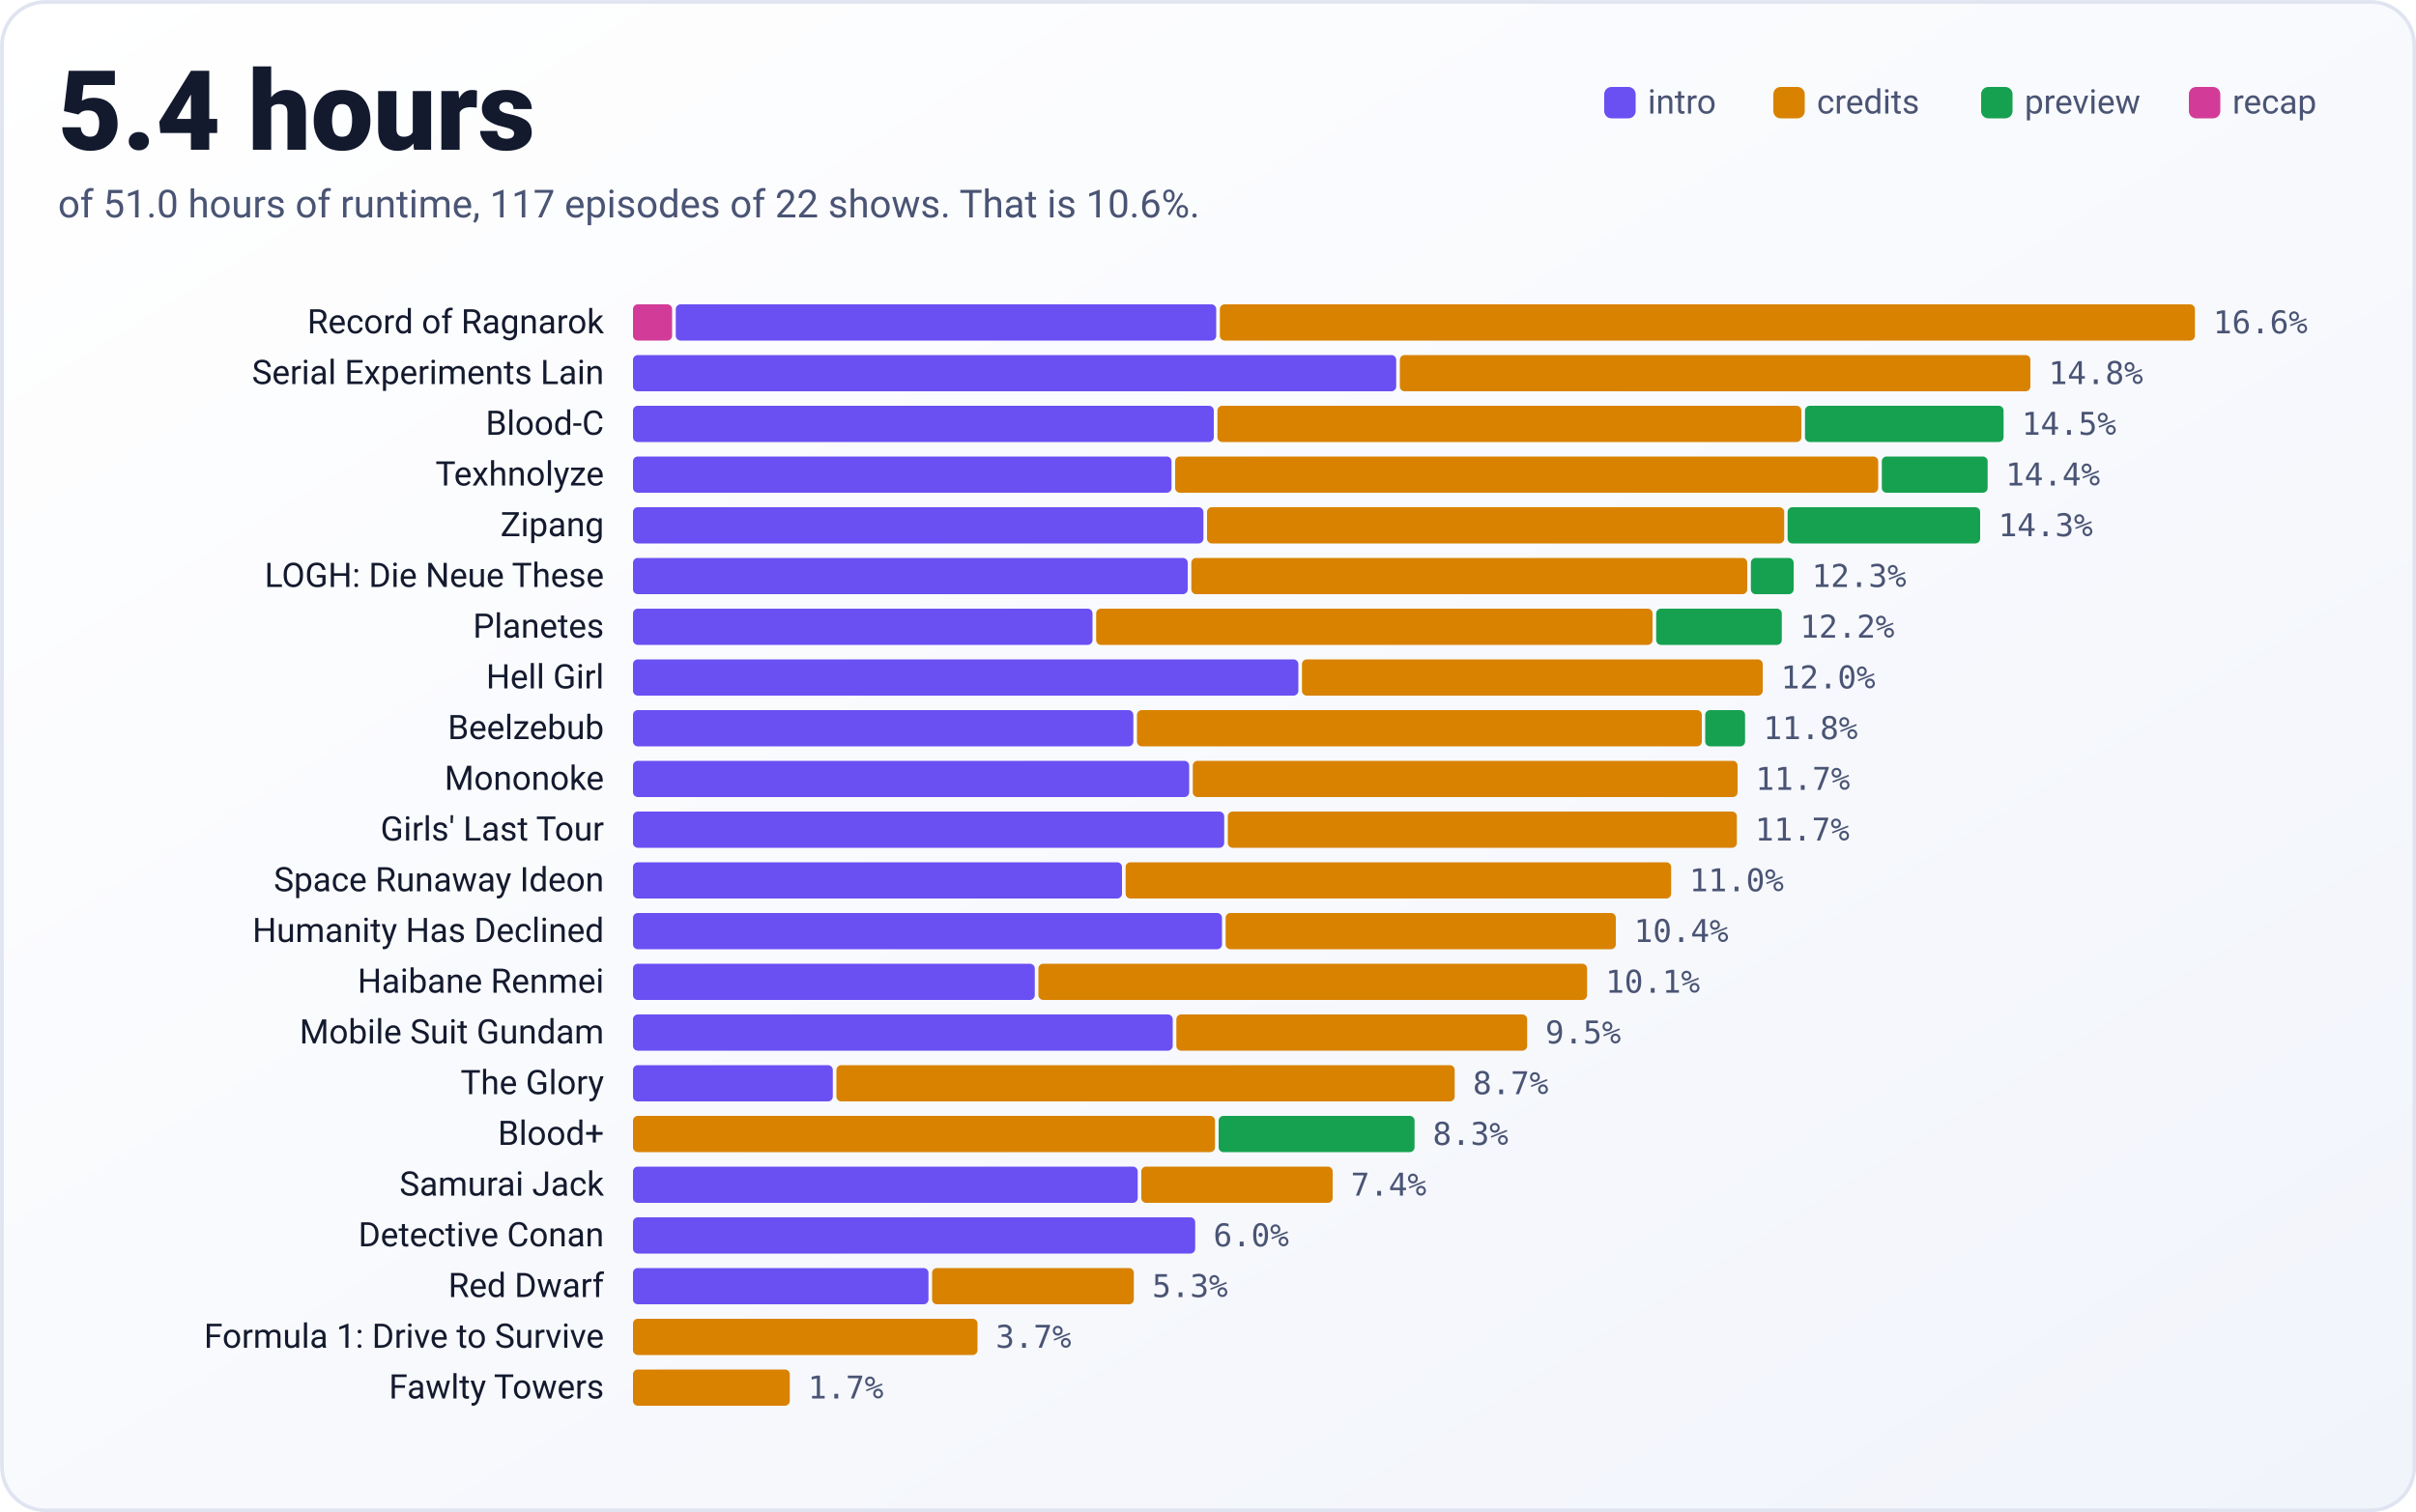
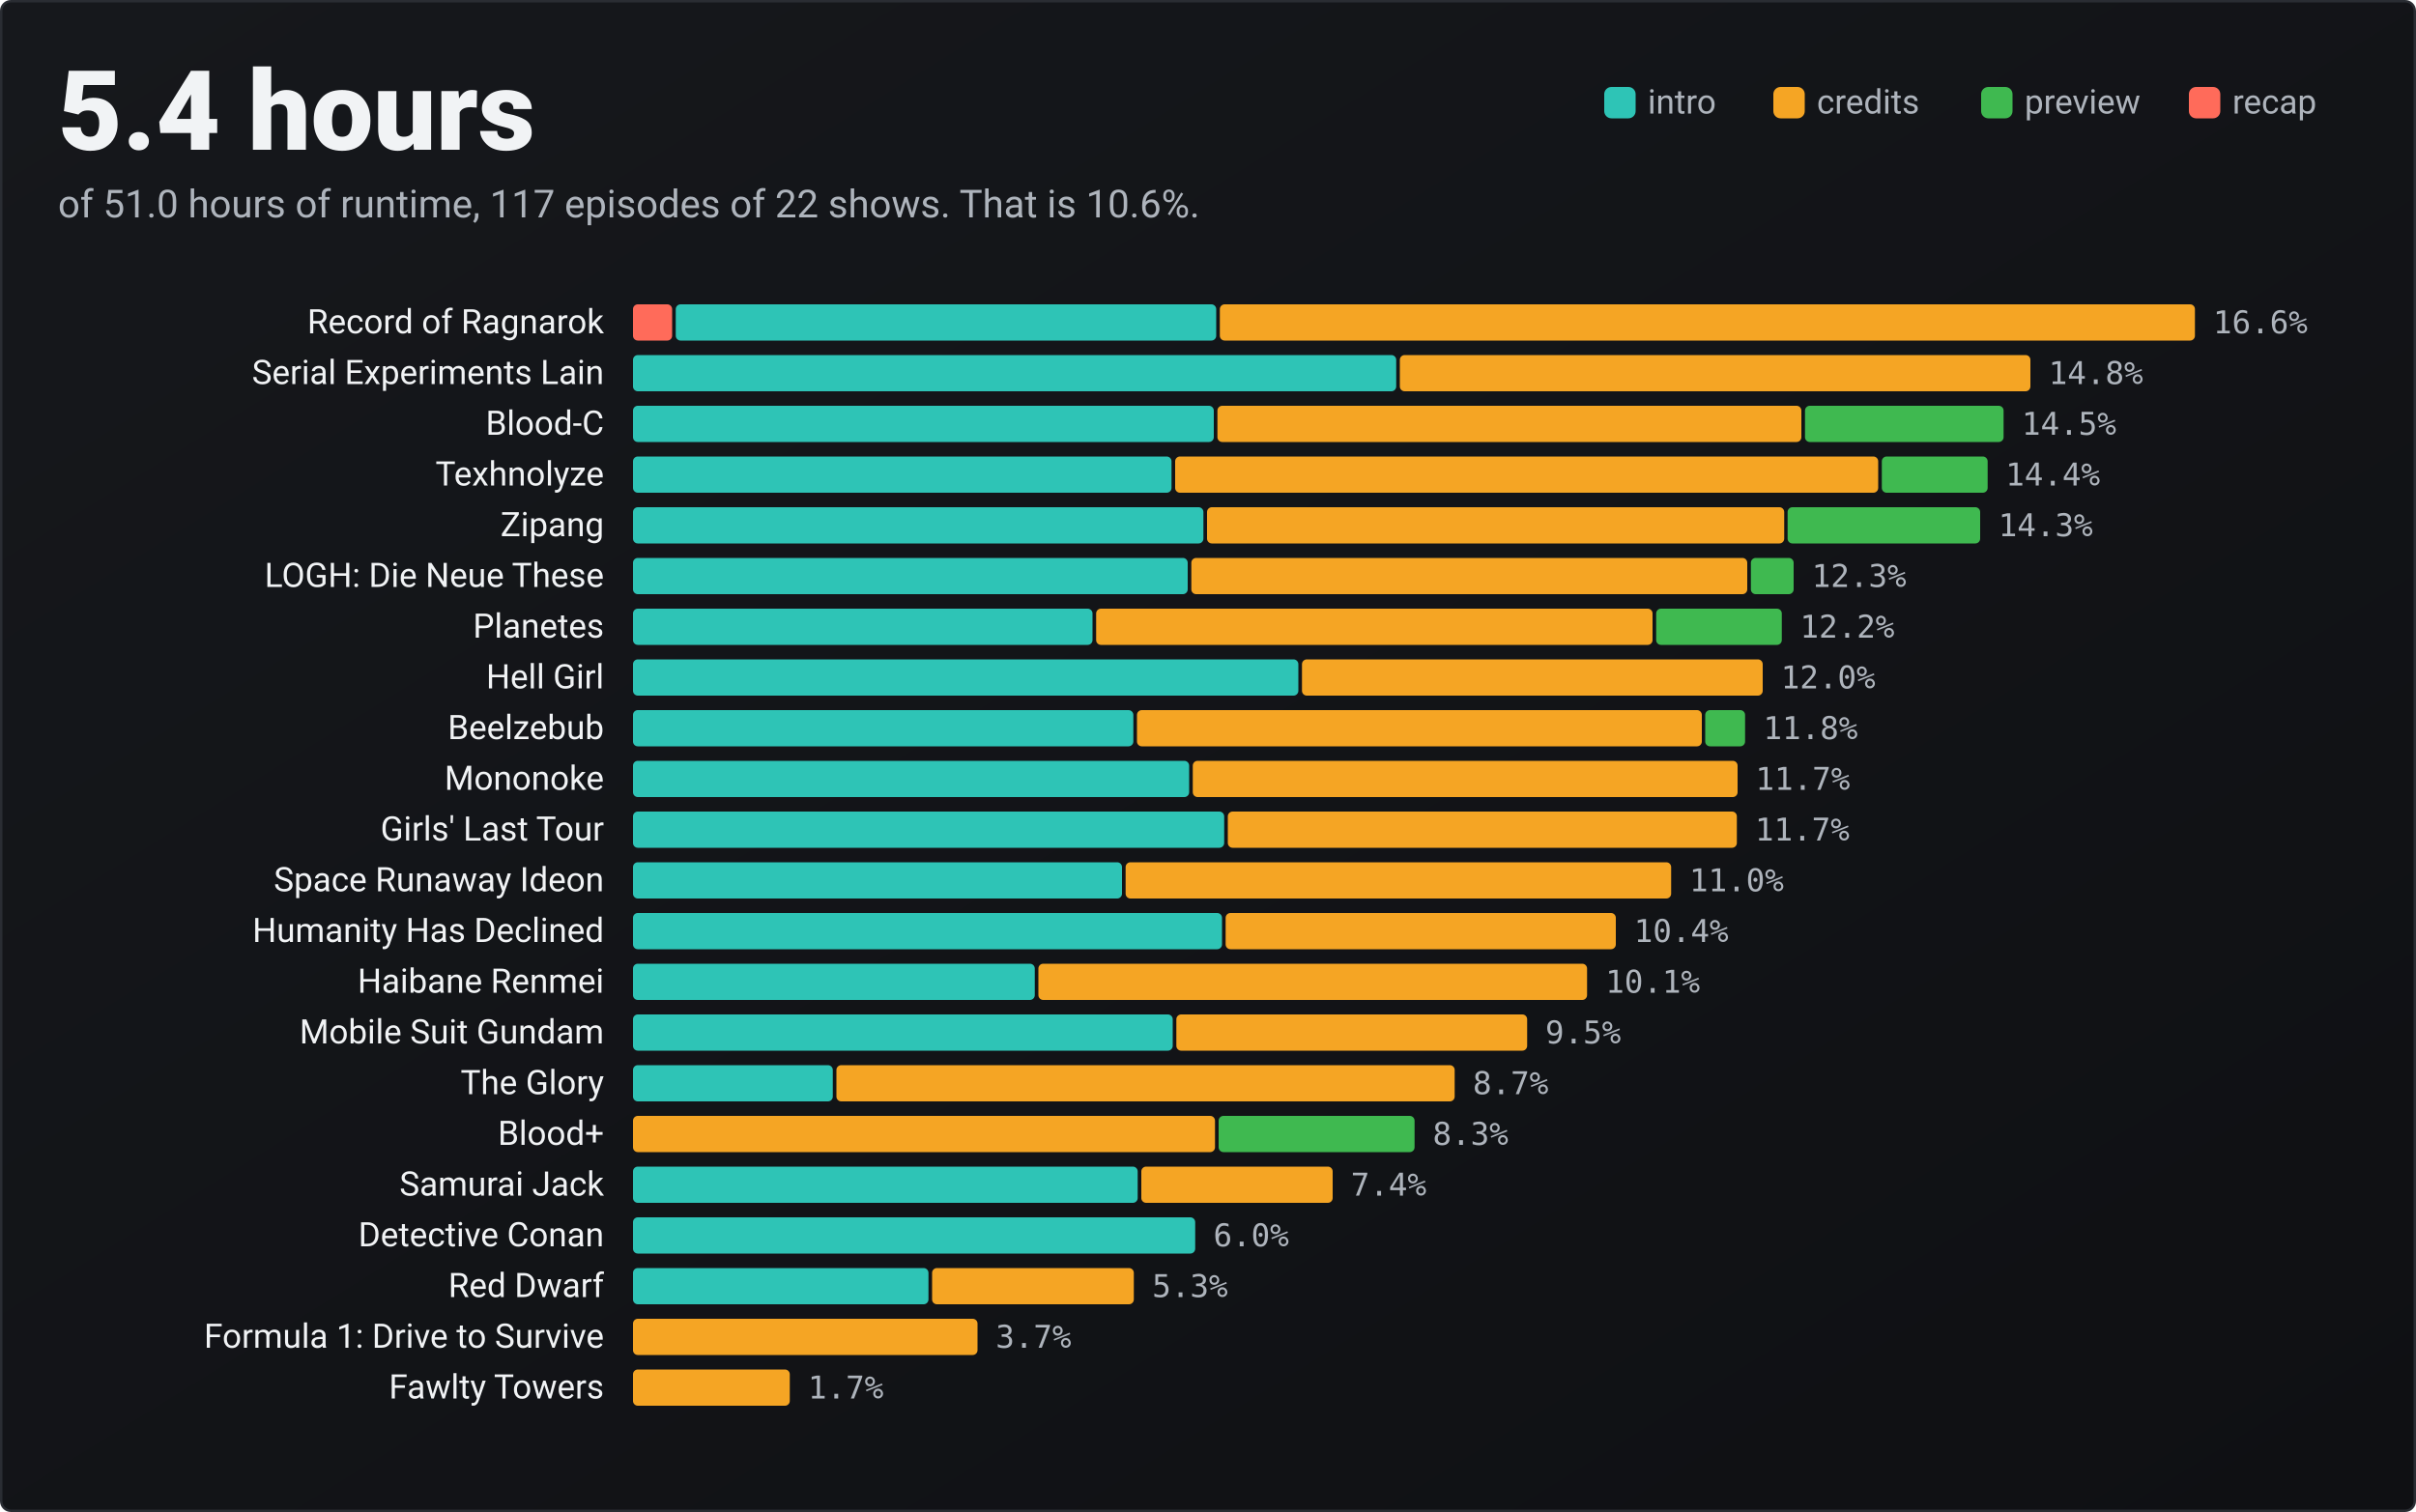
<svg xmlns="http://www.w3.org/2000/svg" viewBox="0 0 1000 626" width="1000" height="626" role="img" aria-label="Time given back per show">
  <defs>
    <linearGradient id="bg" x1="0" y1="0" x2="1" y2="1">
-       <stop offset="0" stop-color="#ffffff" />
-       <stop offset="1" stop-color="#f1f4fb" />
+       <stop offset="0" stop-color="#16181c" />
+       <stop offset="1" stop-color="#0f1013" />
    </linearGradient>
  </defs>
-   <rect x="0.8" y="0.8" width="998.5" height="624.5" fill="url(#bg)" rx="18" stroke="#dfe4f0" stroke-width="1.5" />
-   <text x="24.0" y="62.0" font-size="46" fill="#141a2e" text-anchor="start" font-weight="800" font-family="ui-sans-serif,-apple-system,'Segoe UI',Roboto,Helvetica,Arial,sans-serif">5.4 hours</text>
-   <text x="24.0" y="90.0" font-size="16" fill="#4a5474" text-anchor="start" font-weight="400" font-family="ui-sans-serif,-apple-system,'Segoe UI',Roboto,Helvetica,Arial,sans-serif">of 51.0 hours of runtime, 117 episodes of 22 shows. That is 10.6%.</text>
-   <rect x="906.0" y="36.0" width="13.0" height="13.0" fill="#d23c98" rx="3" />
-   <text x="924.0" y="47.0" font-size="14" fill="#4a5474" text-anchor="start" font-weight="400" font-family="ui-sans-serif,-apple-system,'Segoe UI',Roboto,Helvetica,Arial,sans-serif">recap</text>
-   <rect x="820.0" y="36.0" width="13.0" height="13.0" fill="#16a150" rx="3" />
-   <text x="838.0" y="47.0" font-size="14" fill="#4a5474" text-anchor="start" font-weight="400" font-family="ui-sans-serif,-apple-system,'Segoe UI',Roboto,Helvetica,Arial,sans-serif">preview</text>
-   <rect x="734.0" y="36.0" width="13.0" height="13.0" fill="#d98200" rx="3" />
-   <text x="752.0" y="47.0" font-size="14" fill="#4a5474" text-anchor="start" font-weight="400" font-family="ui-sans-serif,-apple-system,'Segoe UI',Roboto,Helvetica,Arial,sans-serif">credits</text>
-   <rect x="664.0" y="36.0" width="13.0" height="13.0" fill="#6a4ff2" rx="3" />
-   <text x="682.0" y="47.0" font-size="14" fill="#4a5474" text-anchor="start" font-weight="400" font-family="ui-sans-serif,-apple-system,'Segoe UI',Roboto,Helvetica,Arial,sans-serif">intro</text>
-   <text x="250.0" y="138.0" font-size="14" fill="#141a2e" text-anchor="end" font-weight="400" font-family="ui-sans-serif,-apple-system,'Segoe UI',Roboto,Helvetica,Arial,sans-serif">Record of Ragnarok</text>
-   <rect x="262.0" y="126.0" width="16.2" height="15.0" fill="#d23c98" rx="2" />
-   <rect x="279.7" y="126.0" width="223.7" height="15.0" fill="#6a4ff2" rx="2" />
-   <rect x="504.9" y="126.0" width="403.6" height="15.0" fill="#d98200" rx="2" />
-   <text x="916.0" y="138.0" font-size="13" fill="#4a5474" text-anchor="start" font-weight="400" font-family="ui-monospace,'SF Mono','Cascadia Mono',Consolas,Menlo,monospace">16.6%</text>
-   <text x="250.0" y="159.0" font-size="14" fill="#141a2e" text-anchor="end" font-weight="400" font-family="ui-sans-serif,-apple-system,'Segoe UI',Roboto,Helvetica,Arial,sans-serif">Serial Experiments Lain</text>
-   <rect x="262.0" y="147.0" width="315.9" height="15.0" fill="#6a4ff2" rx="2" />
-   <rect x="579.4" y="147.0" width="261.0" height="15.0" fill="#d98200" rx="2" />
-   <text x="847.9" y="159.0" font-size="13" fill="#4a5474" text-anchor="start" font-weight="400" font-family="ui-monospace,'SF Mono','Cascadia Mono',Consolas,Menlo,monospace">14.8%</text>
-   <text x="250.0" y="180.0" font-size="14" fill="#141a2e" text-anchor="end" font-weight="400" font-family="ui-sans-serif,-apple-system,'Segoe UI',Roboto,Helvetica,Arial,sans-serif">Blood-C</text>
-   <rect x="262.0" y="168.0" width="240.4" height="15.0" fill="#6a4ff2" rx="2" />
-   <rect x="503.9" y="168.0" width="241.7" height="15.0" fill="#d98200" rx="2" />
-   <rect x="747.1" y="168.0" width="82.2" height="15.0" fill="#16a150" rx="2" />
-   <text x="836.8" y="180.0" font-size="13" fill="#4a5474" text-anchor="start" font-weight="400" font-family="ui-monospace,'SF Mono','Cascadia Mono',Consolas,Menlo,monospace">14.5%</text>
-   <text x="250.0" y="201.0" font-size="14" fill="#141a2e" text-anchor="end" font-weight="400" font-family="ui-sans-serif,-apple-system,'Segoe UI',Roboto,Helvetica,Arial,sans-serif">Texhnolyze</text>
-   <rect x="262.0" y="189.0" width="222.9" height="15.0" fill="#6a4ff2" rx="2" />
-   <rect x="486.4" y="189.0" width="291.0" height="15.0" fill="#d98200" rx="2" />
-   <rect x="778.9" y="189.0" width="43.8" height="15.0" fill="#16a150" rx="2" />
-   <text x="830.1" y="201.0" font-size="13" fill="#4a5474" text-anchor="start" font-weight="400" font-family="ui-monospace,'SF Mono','Cascadia Mono',Consolas,Menlo,monospace">14.4%</text>
-   <text x="250.0" y="222.0" font-size="14" fill="#141a2e" text-anchor="end" font-weight="400" font-family="ui-sans-serif,-apple-system,'Segoe UI',Roboto,Helvetica,Arial,sans-serif">Zipang</text>
-   <rect x="262.0" y="210.0" width="236.1" height="15.0" fill="#6a4ff2" rx="2" />
-   <rect x="499.6" y="210.0" width="238.9" height="15.0" fill="#d98200" rx="2" />
-   <rect x="739.9" y="210.0" width="79.7" height="15.0" fill="#16a150" rx="2" />
-   <text x="827.1" y="222.0" font-size="13" fill="#4a5474" text-anchor="start" font-weight="400" font-family="ui-monospace,'SF Mono','Cascadia Mono',Consolas,Menlo,monospace">14.3%</text>
-   <text x="250.0" y="243.0" font-size="14" fill="#141a2e" text-anchor="end" font-weight="400" font-family="ui-sans-serif,-apple-system,'Segoe UI',Roboto,Helvetica,Arial,sans-serif">LOGH: Die Neue These</text>
-   <rect x="262.0" y="231.0" width="229.6" height="15.0" fill="#6a4ff2" rx="2" />
-   <rect x="493.1" y="231.0" width="230.1" height="15.0" fill="#d98200" rx="2" />
-   <rect x="724.7" y="231.0" width="17.7" height="15.0" fill="#16a150" rx="2" />
-   <text x="749.9" y="243.0" font-size="13" fill="#4a5474" text-anchor="start" font-weight="400" font-family="ui-monospace,'SF Mono','Cascadia Mono',Consolas,Menlo,monospace">12.3%</text>
-   <text x="250.0" y="264.0" font-size="14" fill="#141a2e" text-anchor="end" font-weight="400" font-family="ui-sans-serif,-apple-system,'Segoe UI',Roboto,Helvetica,Arial,sans-serif">Planetes</text>
-   <rect x="262.0" y="252.0" width="190.2" height="15.0" fill="#6a4ff2" rx="2" />
-   <rect x="453.7" y="252.0" width="230.3" height="15.0" fill="#d98200" rx="2" />
-   <rect x="685.5" y="252.0" width="52.0" height="15.0" fill="#16a150" rx="2" />
-   <text x="745.0" y="264.0" font-size="13" fill="#4a5474" text-anchor="start" font-weight="400" font-family="ui-monospace,'SF Mono','Cascadia Mono',Consolas,Menlo,monospace">12.2%</text>
-   <text x="250.0" y="285.0" font-size="14" fill="#141a2e" text-anchor="end" font-weight="400" font-family="ui-sans-serif,-apple-system,'Segoe UI',Roboto,Helvetica,Arial,sans-serif">Hell Girl</text>
-   <rect x="262.0" y="273.0" width="275.4" height="15.0" fill="#6a4ff2" rx="2" />
-   <rect x="538.9" y="273.0" width="190.7" height="15.0" fill="#d98200" rx="2" />
-   <text x="737.1" y="285.0" font-size="13" fill="#4a5474" text-anchor="start" font-weight="400" font-family="ui-monospace,'SF Mono','Cascadia Mono',Consolas,Menlo,monospace">12.0%</text>
-   <text x="250.0" y="306.0" font-size="14" fill="#141a2e" text-anchor="end" font-weight="400" font-family="ui-sans-serif,-apple-system,'Segoe UI',Roboto,Helvetica,Arial,sans-serif">Beelzebub</text>
-   <rect x="262.0" y="294.0" width="207.1" height="15.0" fill="#6a4ff2" rx="2" />
-   <rect x="470.6" y="294.0" width="233.8" height="15.0" fill="#d98200" rx="2" />
-   <rect x="705.8" y="294.0" width="16.5" height="15.0" fill="#16a150" rx="2" />
-   <text x="729.8" y="306.0" font-size="13" fill="#4a5474" text-anchor="start" font-weight="400" font-family="ui-monospace,'SF Mono','Cascadia Mono',Consolas,Menlo,monospace">11.8%</text>
-   <text x="250.0" y="327.0" font-size="14" fill="#141a2e" text-anchor="end" font-weight="400" font-family="ui-sans-serif,-apple-system,'Segoe UI',Roboto,Helvetica,Arial,sans-serif">Mononoke</text>
-   <rect x="262.0" y="315.0" width="230.2" height="15.0" fill="#6a4ff2" rx="2" />
-   <rect x="493.7" y="315.0" width="225.5" height="15.0" fill="#d98200" rx="2" />
-   <text x="726.6" y="327.0" font-size="13" fill="#4a5474" text-anchor="start" font-weight="400" font-family="ui-monospace,'SF Mono','Cascadia Mono',Consolas,Menlo,monospace">11.7%</text>
-   <text x="250.0" y="348.0" font-size="14" fill="#141a2e" text-anchor="end" font-weight="400" font-family="ui-sans-serif,-apple-system,'Segoe UI',Roboto,Helvetica,Arial,sans-serif">Girls' Last Tour</text>
-   <rect x="262.0" y="336.0" width="244.7" height="15.0" fill="#6a4ff2" rx="2" />
-   <rect x="508.2" y="336.0" width="210.7" height="15.0" fill="#d98200" rx="2" />
-   <text x="726.4" y="348.0" font-size="13" fill="#4a5474" text-anchor="start" font-weight="400" font-family="ui-monospace,'SF Mono','Cascadia Mono',Consolas,Menlo,monospace">11.7%</text>
-   <text x="250.0" y="369.0" font-size="14" fill="#141a2e" text-anchor="end" font-weight="400" font-family="ui-sans-serif,-apple-system,'Segoe UI',Roboto,Helvetica,Arial,sans-serif">Space Runaway Ideon</text>
-   <rect x="262.0" y="357.0" width="202.4" height="15.0" fill="#6a4ff2" rx="2" />
-   <rect x="465.9" y="357.0" width="225.8" height="15.0" fill="#d98200" rx="2" />
-   <text x="699.2" y="369.0" font-size="13" fill="#4a5474" text-anchor="start" font-weight="400" font-family="ui-monospace,'SF Mono','Cascadia Mono',Consolas,Menlo,monospace">11.0%</text>
-   <text x="250.0" y="390.0" font-size="14" fill="#141a2e" text-anchor="end" font-weight="400" font-family="ui-sans-serif,-apple-system,'Segoe UI',Roboto,Helvetica,Arial,sans-serif">Humanity Has Declined</text>
-   <rect x="262.0" y="378.0" width="243.8" height="15.0" fill="#6a4ff2" rx="2" />
-   <rect x="507.3" y="378.0" width="161.5" height="15.0" fill="#d98200" rx="2" />
-   <text x="676.3" y="390.0" font-size="13" fill="#4a5474" text-anchor="start" font-weight="400" font-family="ui-monospace,'SF Mono','Cascadia Mono',Consolas,Menlo,monospace">10.4%</text>
-   <text x="250.0" y="411.0" font-size="14" fill="#141a2e" text-anchor="end" font-weight="400" font-family="ui-sans-serif,-apple-system,'Segoe UI',Roboto,Helvetica,Arial,sans-serif">Haibane Renmei</text>
-   <rect x="262.0" y="399.0" width="166.3" height="15.0" fill="#6a4ff2" rx="2" />
-   <rect x="429.8" y="399.0" width="227.1" height="15.0" fill="#d98200" rx="2" />
-   <text x="664.5" y="411.0" font-size="13" fill="#4a5474" text-anchor="start" font-weight="400" font-family="ui-monospace,'SF Mono','Cascadia Mono',Consolas,Menlo,monospace">10.1%</text>
-   <text x="250.0" y="432.0" font-size="14" fill="#141a2e" text-anchor="end" font-weight="400" font-family="ui-sans-serif,-apple-system,'Segoe UI',Roboto,Helvetica,Arial,sans-serif">Mobile Suit Gundam</text>
-   <rect x="262.0" y="420.0" width="223.4" height="15.0" fill="#6a4ff2" rx="2" />
-   <rect x="486.9" y="420.0" width="145.2" height="15.0" fill="#d98200" rx="2" />
-   <text x="639.6" y="432.0" font-size="13" fill="#4a5474" text-anchor="start" font-weight="400" font-family="ui-monospace,'SF Mono','Cascadia Mono',Consolas,Menlo,monospace">9.5%</text>
-   <text x="250.0" y="453.0" font-size="14" fill="#141a2e" text-anchor="end" font-weight="400" font-family="ui-sans-serif,-apple-system,'Segoe UI',Roboto,Helvetica,Arial,sans-serif">The Glory</text>
-   <rect x="262.0" y="441.0" width="82.7" height="15.0" fill="#6a4ff2" rx="2" />
-   <rect x="346.2" y="441.0" width="255.9" height="15.0" fill="#d98200" rx="2" />
-   <text x="609.6" y="453.0" font-size="13" fill="#4a5474" text-anchor="start" font-weight="400" font-family="ui-monospace,'SF Mono','Cascadia Mono',Consolas,Menlo,monospace">8.7%</text>
-   <text x="250.0" y="474.0" font-size="14" fill="#141a2e" text-anchor="end" font-weight="400" font-family="ui-sans-serif,-apple-system,'Segoe UI',Roboto,Helvetica,Arial,sans-serif">Blood+</text>
-   <rect x="262.0" y="462.0" width="240.9" height="15.0" fill="#d98200" rx="2" />
-   <rect x="504.4" y="462.0" width="81.1" height="15.0" fill="#16a150" rx="2" />
-   <text x="593.0" y="474.0" font-size="13" fill="#4a5474" text-anchor="start" font-weight="400" font-family="ui-monospace,'SF Mono','Cascadia Mono',Consolas,Menlo,monospace">8.3%</text>
-   <text x="250.0" y="495.0" font-size="14" fill="#141a2e" text-anchor="end" font-weight="400" font-family="ui-sans-serif,-apple-system,'Segoe UI',Roboto,Helvetica,Arial,sans-serif">Samurai Jack</text>
-   <rect x="262.0" y="483.0" width="208.9" height="15.0" fill="#6a4ff2" rx="2" />
-   <rect x="472.4" y="483.0" width="79.2" height="15.0" fill="#d98200" rx="2" />
-   <text x="559.1" y="495.0" font-size="13" fill="#4a5474" text-anchor="start" font-weight="400" font-family="ui-monospace,'SF Mono','Cascadia Mono',Consolas,Menlo,monospace">7.4%</text>
-   <text x="250.0" y="516.0" font-size="14" fill="#141a2e" text-anchor="end" font-weight="400" font-family="ui-sans-serif,-apple-system,'Segoe UI',Roboto,Helvetica,Arial,sans-serif">Detective Conan</text>
-   <rect x="262.0" y="504.0" width="232.7" height="15.0" fill="#6a4ff2" rx="2" />
-   <text x="502.2" y="516.0" font-size="13" fill="#4a5474" text-anchor="start" font-weight="400" font-family="ui-monospace,'SF Mono','Cascadia Mono',Consolas,Menlo,monospace">6.0%</text>
-   <text x="250.0" y="537.0" font-size="14" fill="#141a2e" text-anchor="end" font-weight="400" font-family="ui-sans-serif,-apple-system,'Segoe UI',Roboto,Helvetica,Arial,sans-serif">Red Dwarf</text>
-   <rect x="262.0" y="525.0" width="122.3" height="15.0" fill="#6a4ff2" rx="2" />
-   <rect x="385.8" y="525.0" width="83.5" height="15.0" fill="#d98200" rx="2" />
-   <text x="476.9" y="537.0" font-size="13" fill="#4a5474" text-anchor="start" font-weight="400" font-family="ui-monospace,'SF Mono','Cascadia Mono',Consolas,Menlo,monospace">5.3%</text>
-   <text x="250.0" y="558.0" font-size="14" fill="#141a2e" text-anchor="end" font-weight="400" font-family="ui-sans-serif,-apple-system,'Segoe UI',Roboto,Helvetica,Arial,sans-serif">Formula 1: Drive to Survive</text>
-   <rect x="262.0" y="546.0" width="142.6" height="15.0" fill="#d98200" rx="2" />
-   <text x="412.1" y="558.0" font-size="13" fill="#4a5474" text-anchor="start" font-weight="400" font-family="ui-monospace,'SF Mono','Cascadia Mono',Consolas,Menlo,monospace">3.7%</text>
-   <text x="250.0" y="579.0" font-size="14" fill="#141a2e" text-anchor="end" font-weight="400" font-family="ui-sans-serif,-apple-system,'Segoe UI',Roboto,Helvetica,Arial,sans-serif">Fawlty Towers</text>
-   <rect x="262.0" y="567.0" width="64.9" height="15.0" fill="#d98200" rx="2" />
-   <text x="334.4" y="579.0" font-size="13" fill="#4a5474" text-anchor="start" font-weight="400" font-family="ui-monospace,'SF Mono','Cascadia Mono',Consolas,Menlo,monospace">1.7%</text>
+   <rect x="0.5" y="0.5" width="999.0" height="625.0" fill="url(#bg)" rx="4" stroke="#2a2d33" stroke-width="1" />
+   <text x="24.0" y="62.0" font-size="46" fill="#f1f3f5" text-anchor="start" font-weight="800" font-family="ui-sans-serif,-apple-system,'Segoe UI',Roboto,Helvetica,Arial,sans-serif">5.4 hours</text>
+   <text x="24.0" y="90.0" font-size="16" fill="#aeb4bc" text-anchor="start" font-weight="400" font-family="ui-sans-serif,-apple-system,'Segoe UI',Roboto,Helvetica,Arial,sans-serif">of 51.0 hours of runtime, 117 episodes of 22 shows. That is 10.6%.</text>
+   <rect x="906.0" y="36.0" width="13.0" height="13.0" fill="#ff6b5a" rx="3" />
+   <text x="924.0" y="47.0" font-size="14" fill="#aeb4bc" text-anchor="start" font-weight="400" font-family="ui-sans-serif,-apple-system,'Segoe UI',Roboto,Helvetica,Arial,sans-serif">recap</text>
+   <rect x="820.0" y="36.0" width="13.0" height="13.0" fill="#3fb950" rx="3" />
+   <text x="838.0" y="47.0" font-size="14" fill="#aeb4bc" text-anchor="start" font-weight="400" font-family="ui-sans-serif,-apple-system,'Segoe UI',Roboto,Helvetica,Arial,sans-serif">preview</text>
+   <rect x="734.0" y="36.0" width="13.0" height="13.0" fill="#f5a524" rx="3" />
+   <text x="752.0" y="47.0" font-size="14" fill="#aeb4bc" text-anchor="start" font-weight="400" font-family="ui-sans-serif,-apple-system,'Segoe UI',Roboto,Helvetica,Arial,sans-serif">credits</text>
+   <rect x="664.0" y="36.0" width="13.0" height="13.0" fill="#2ec4b6" rx="3" />
+   <text x="682.0" y="47.0" font-size="14" fill="#aeb4bc" text-anchor="start" font-weight="400" font-family="ui-sans-serif,-apple-system,'Segoe UI',Roboto,Helvetica,Arial,sans-serif">intro</text>
+   <text x="250.0" y="138.0" font-size="14" fill="#f1f3f5" text-anchor="end" font-weight="400" font-family="ui-sans-serif,-apple-system,'Segoe UI',Roboto,Helvetica,Arial,sans-serif">Record of Ragnarok</text>
+   <rect x="262.0" y="126.0" width="16.2" height="15.0" fill="#ff6b5a" rx="2" />
+   <rect x="279.7" y="126.0" width="223.7" height="15.0" fill="#2ec4b6" rx="2" />
+   <rect x="504.9" y="126.0" width="403.6" height="15.0" fill="#f5a524" rx="2" />
+   <text x="916.0" y="138.0" font-size="13" fill="#aeb4bc" text-anchor="start" font-weight="400" font-family="ui-monospace,'SF Mono','Cascadia Mono',Consolas,Menlo,monospace">16.6%</text>
+   <text x="250.0" y="159.0" font-size="14" fill="#f1f3f5" text-anchor="end" font-weight="400" font-family="ui-sans-serif,-apple-system,'Segoe UI',Roboto,Helvetica,Arial,sans-serif">Serial Experiments Lain</text>
+   <rect x="262.0" y="147.0" width="315.9" height="15.0" fill="#2ec4b6" rx="2" />
+   <rect x="579.4" y="147.0" width="261.0" height="15.0" fill="#f5a524" rx="2" />
+   <text x="847.9" y="159.0" font-size="13" fill="#aeb4bc" text-anchor="start" font-weight="400" font-family="ui-monospace,'SF Mono','Cascadia Mono',Consolas,Menlo,monospace">14.8%</text>
+   <text x="250.0" y="180.0" font-size="14" fill="#f1f3f5" text-anchor="end" font-weight="400" font-family="ui-sans-serif,-apple-system,'Segoe UI',Roboto,Helvetica,Arial,sans-serif">Blood-C</text>
+   <rect x="262.0" y="168.0" width="240.4" height="15.0" fill="#2ec4b6" rx="2" />
+   <rect x="503.9" y="168.0" width="241.7" height="15.0" fill="#f5a524" rx="2" />
+   <rect x="747.1" y="168.0" width="82.2" height="15.0" fill="#3fb950" rx="2" />
+   <text x="836.8" y="180.0" font-size="13" fill="#aeb4bc" text-anchor="start" font-weight="400" font-family="ui-monospace,'SF Mono','Cascadia Mono',Consolas,Menlo,monospace">14.5%</text>
+   <text x="250.0" y="201.0" font-size="14" fill="#f1f3f5" text-anchor="end" font-weight="400" font-family="ui-sans-serif,-apple-system,'Segoe UI',Roboto,Helvetica,Arial,sans-serif">Texhnolyze</text>
+   <rect x="262.0" y="189.0" width="222.9" height="15.0" fill="#2ec4b6" rx="2" />
+   <rect x="486.4" y="189.0" width="291.0" height="15.0" fill="#f5a524" rx="2" />
+   <rect x="778.9" y="189.0" width="43.8" height="15.0" fill="#3fb950" rx="2" />
+   <text x="830.1" y="201.0" font-size="13" fill="#aeb4bc" text-anchor="start" font-weight="400" font-family="ui-monospace,'SF Mono','Cascadia Mono',Consolas,Menlo,monospace">14.4%</text>
+   <text x="250.0" y="222.0" font-size="14" fill="#f1f3f5" text-anchor="end" font-weight="400" font-family="ui-sans-serif,-apple-system,'Segoe UI',Roboto,Helvetica,Arial,sans-serif">Zipang</text>
+   <rect x="262.0" y="210.0" width="236.1" height="15.0" fill="#2ec4b6" rx="2" />
+   <rect x="499.6" y="210.0" width="238.9" height="15.0" fill="#f5a524" rx="2" />
+   <rect x="739.9" y="210.0" width="79.7" height="15.0" fill="#3fb950" rx="2" />
+   <text x="827.1" y="222.0" font-size="13" fill="#aeb4bc" text-anchor="start" font-weight="400" font-family="ui-monospace,'SF Mono','Cascadia Mono',Consolas,Menlo,monospace">14.3%</text>
+   <text x="250.0" y="243.0" font-size="14" fill="#f1f3f5" text-anchor="end" font-weight="400" font-family="ui-sans-serif,-apple-system,'Segoe UI',Roboto,Helvetica,Arial,sans-serif">LOGH: Die Neue These</text>
+   <rect x="262.0" y="231.0" width="229.6" height="15.0" fill="#2ec4b6" rx="2" />
+   <rect x="493.1" y="231.0" width="230.1" height="15.0" fill="#f5a524" rx="2" />
+   <rect x="724.7" y="231.0" width="17.7" height="15.0" fill="#3fb950" rx="2" />
+   <text x="749.9" y="243.0" font-size="13" fill="#aeb4bc" text-anchor="start" font-weight="400" font-family="ui-monospace,'SF Mono','Cascadia Mono',Consolas,Menlo,monospace">12.3%</text>
+   <text x="250.0" y="264.0" font-size="14" fill="#f1f3f5" text-anchor="end" font-weight="400" font-family="ui-sans-serif,-apple-system,'Segoe UI',Roboto,Helvetica,Arial,sans-serif">Planetes</text>
+   <rect x="262.0" y="252.0" width="190.2" height="15.0" fill="#2ec4b6" rx="2" />
+   <rect x="453.7" y="252.0" width="230.3" height="15.0" fill="#f5a524" rx="2" />
+   <rect x="685.5" y="252.0" width="52.0" height="15.0" fill="#3fb950" rx="2" />
+   <text x="745.0" y="264.0" font-size="13" fill="#aeb4bc" text-anchor="start" font-weight="400" font-family="ui-monospace,'SF Mono','Cascadia Mono',Consolas,Menlo,monospace">12.2%</text>
+   <text x="250.0" y="285.0" font-size="14" fill="#f1f3f5" text-anchor="end" font-weight="400" font-family="ui-sans-serif,-apple-system,'Segoe UI',Roboto,Helvetica,Arial,sans-serif">Hell Girl</text>
+   <rect x="262.0" y="273.0" width="275.4" height="15.0" fill="#2ec4b6" rx="2" />
+   <rect x="538.9" y="273.0" width="190.7" height="15.0" fill="#f5a524" rx="2" />
+   <text x="737.1" y="285.0" font-size="13" fill="#aeb4bc" text-anchor="start" font-weight="400" font-family="ui-monospace,'SF Mono','Cascadia Mono',Consolas,Menlo,monospace">12.0%</text>
+   <text x="250.0" y="306.0" font-size="14" fill="#f1f3f5" text-anchor="end" font-weight="400" font-family="ui-sans-serif,-apple-system,'Segoe UI',Roboto,Helvetica,Arial,sans-serif">Beelzebub</text>
+   <rect x="262.0" y="294.0" width="207.1" height="15.0" fill="#2ec4b6" rx="2" />
+   <rect x="470.6" y="294.0" width="233.8" height="15.0" fill="#f5a524" rx="2" />
+   <rect x="705.8" y="294.0" width="16.5" height="15.0" fill="#3fb950" rx="2" />
+   <text x="729.8" y="306.0" font-size="13" fill="#aeb4bc" text-anchor="start" font-weight="400" font-family="ui-monospace,'SF Mono','Cascadia Mono',Consolas,Menlo,monospace">11.8%</text>
+   <text x="250.0" y="327.0" font-size="14" fill="#f1f3f5" text-anchor="end" font-weight="400" font-family="ui-sans-serif,-apple-system,'Segoe UI',Roboto,Helvetica,Arial,sans-serif">Mononoke</text>
+   <rect x="262.0" y="315.0" width="230.2" height="15.0" fill="#2ec4b6" rx="2" />
+   <rect x="493.7" y="315.0" width="225.5" height="15.0" fill="#f5a524" rx="2" />
+   <text x="726.6" y="327.0" font-size="13" fill="#aeb4bc" text-anchor="start" font-weight="400" font-family="ui-monospace,'SF Mono','Cascadia Mono',Consolas,Menlo,monospace">11.7%</text>
+   <text x="250.0" y="348.0" font-size="14" fill="#f1f3f5" text-anchor="end" font-weight="400" font-family="ui-sans-serif,-apple-system,'Segoe UI',Roboto,Helvetica,Arial,sans-serif">Girls' Last Tour</text>
+   <rect x="262.0" y="336.0" width="244.7" height="15.0" fill="#2ec4b6" rx="2" />
+   <rect x="508.2" y="336.0" width="210.7" height="15.0" fill="#f5a524" rx="2" />
+   <text x="726.4" y="348.0" font-size="13" fill="#aeb4bc" text-anchor="start" font-weight="400" font-family="ui-monospace,'SF Mono','Cascadia Mono',Consolas,Menlo,monospace">11.7%</text>
+   <text x="250.0" y="369.0" font-size="14" fill="#f1f3f5" text-anchor="end" font-weight="400" font-family="ui-sans-serif,-apple-system,'Segoe UI',Roboto,Helvetica,Arial,sans-serif">Space Runaway Ideon</text>
+   <rect x="262.0" y="357.0" width="202.4" height="15.0" fill="#2ec4b6" rx="2" />
+   <rect x="465.9" y="357.0" width="225.8" height="15.0" fill="#f5a524" rx="2" />
+   <text x="699.2" y="369.0" font-size="13" fill="#aeb4bc" text-anchor="start" font-weight="400" font-family="ui-monospace,'SF Mono','Cascadia Mono',Consolas,Menlo,monospace">11.0%</text>
+   <text x="250.0" y="390.0" font-size="14" fill="#f1f3f5" text-anchor="end" font-weight="400" font-family="ui-sans-serif,-apple-system,'Segoe UI',Roboto,Helvetica,Arial,sans-serif">Humanity Has Declined</text>
+   <rect x="262.0" y="378.0" width="243.8" height="15.0" fill="#2ec4b6" rx="2" />
+   <rect x="507.3" y="378.0" width="161.5" height="15.0" fill="#f5a524" rx="2" />
+   <text x="676.3" y="390.0" font-size="13" fill="#aeb4bc" text-anchor="start" font-weight="400" font-family="ui-monospace,'SF Mono','Cascadia Mono',Consolas,Menlo,monospace">10.4%</text>
+   <text x="250.0" y="411.0" font-size="14" fill="#f1f3f5" text-anchor="end" font-weight="400" font-family="ui-sans-serif,-apple-system,'Segoe UI',Roboto,Helvetica,Arial,sans-serif">Haibane Renmei</text>
+   <rect x="262.0" y="399.0" width="166.3" height="15.0" fill="#2ec4b6" rx="2" />
+   <rect x="429.8" y="399.0" width="227.1" height="15.0" fill="#f5a524" rx="2" />
+   <text x="664.5" y="411.0" font-size="13" fill="#aeb4bc" text-anchor="start" font-weight="400" font-family="ui-monospace,'SF Mono','Cascadia Mono',Consolas,Menlo,monospace">10.1%</text>
+   <text x="250.0" y="432.0" font-size="14" fill="#f1f3f5" text-anchor="end" font-weight="400" font-family="ui-sans-serif,-apple-system,'Segoe UI',Roboto,Helvetica,Arial,sans-serif">Mobile Suit Gundam</text>
+   <rect x="262.0" y="420.0" width="223.4" height="15.0" fill="#2ec4b6" rx="2" />
+   <rect x="486.9" y="420.0" width="145.2" height="15.0" fill="#f5a524" rx="2" />
+   <text x="639.6" y="432.0" font-size="13" fill="#aeb4bc" text-anchor="start" font-weight="400" font-family="ui-monospace,'SF Mono','Cascadia Mono',Consolas,Menlo,monospace">9.5%</text>
+   <text x="250.0" y="453.0" font-size="14" fill="#f1f3f5" text-anchor="end" font-weight="400" font-family="ui-sans-serif,-apple-system,'Segoe UI',Roboto,Helvetica,Arial,sans-serif">The Glory</text>
+   <rect x="262.0" y="441.0" width="82.7" height="15.0" fill="#2ec4b6" rx="2" />
+   <rect x="346.2" y="441.0" width="255.9" height="15.0" fill="#f5a524" rx="2" />
+   <text x="609.6" y="453.0" font-size="13" fill="#aeb4bc" text-anchor="start" font-weight="400" font-family="ui-monospace,'SF Mono','Cascadia Mono',Consolas,Menlo,monospace">8.7%</text>
+   <text x="250.0" y="474.0" font-size="14" fill="#f1f3f5" text-anchor="end" font-weight="400" font-family="ui-sans-serif,-apple-system,'Segoe UI',Roboto,Helvetica,Arial,sans-serif">Blood+</text>
+   <rect x="262.0" y="462.0" width="240.9" height="15.0" fill="#f5a524" rx="2" />
+   <rect x="504.4" y="462.0" width="81.1" height="15.0" fill="#3fb950" rx="2" />
+   <text x="593.0" y="474.0" font-size="13" fill="#aeb4bc" text-anchor="start" font-weight="400" font-family="ui-monospace,'SF Mono','Cascadia Mono',Consolas,Menlo,monospace">8.3%</text>
+   <text x="250.0" y="495.0" font-size="14" fill="#f1f3f5" text-anchor="end" font-weight="400" font-family="ui-sans-serif,-apple-system,'Segoe UI',Roboto,Helvetica,Arial,sans-serif">Samurai Jack</text>
+   <rect x="262.0" y="483.0" width="208.9" height="15.0" fill="#2ec4b6" rx="2" />
+   <rect x="472.4" y="483.0" width="79.2" height="15.0" fill="#f5a524" rx="2" />
+   <text x="559.1" y="495.0" font-size="13" fill="#aeb4bc" text-anchor="start" font-weight="400" font-family="ui-monospace,'SF Mono','Cascadia Mono',Consolas,Menlo,monospace">7.4%</text>
+   <text x="250.0" y="516.0" font-size="14" fill="#f1f3f5" text-anchor="end" font-weight="400" font-family="ui-sans-serif,-apple-system,'Segoe UI',Roboto,Helvetica,Arial,sans-serif">Detective Conan</text>
+   <rect x="262.0" y="504.0" width="232.7" height="15.0" fill="#2ec4b6" rx="2" />
+   <text x="502.2" y="516.0" font-size="13" fill="#aeb4bc" text-anchor="start" font-weight="400" font-family="ui-monospace,'SF Mono','Cascadia Mono',Consolas,Menlo,monospace">6.0%</text>
+   <text x="250.0" y="537.0" font-size="14" fill="#f1f3f5" text-anchor="end" font-weight="400" font-family="ui-sans-serif,-apple-system,'Segoe UI',Roboto,Helvetica,Arial,sans-serif">Red Dwarf</text>
+   <rect x="262.0" y="525.0" width="122.3" height="15.0" fill="#2ec4b6" rx="2" />
+   <rect x="385.8" y="525.0" width="83.5" height="15.0" fill="#f5a524" rx="2" />
+   <text x="476.9" y="537.0" font-size="13" fill="#aeb4bc" text-anchor="start" font-weight="400" font-family="ui-monospace,'SF Mono','Cascadia Mono',Consolas,Menlo,monospace">5.3%</text>
+   <text x="250.0" y="558.0" font-size="14" fill="#f1f3f5" text-anchor="end" font-weight="400" font-family="ui-sans-serif,-apple-system,'Segoe UI',Roboto,Helvetica,Arial,sans-serif">Formula 1: Drive to Survive</text>
+   <rect x="262.0" y="546.0" width="142.6" height="15.0" fill="#f5a524" rx="2" />
+   <text x="412.1" y="558.0" font-size="13" fill="#aeb4bc" text-anchor="start" font-weight="400" font-family="ui-monospace,'SF Mono','Cascadia Mono',Consolas,Menlo,monospace">3.7%</text>
+   <text x="250.0" y="579.0" font-size="14" fill="#f1f3f5" text-anchor="end" font-weight="400" font-family="ui-sans-serif,-apple-system,'Segoe UI',Roboto,Helvetica,Arial,sans-serif">Fawlty Towers</text>
+   <rect x="262.0" y="567.0" width="64.9" height="15.0" fill="#f5a524" rx="2" />
+   <text x="334.4" y="579.0" font-size="13" fill="#aeb4bc" text-anchor="start" font-weight="400" font-family="ui-monospace,'SF Mono','Cascadia Mono',Consolas,Menlo,monospace">1.7%</text>
</svg>
